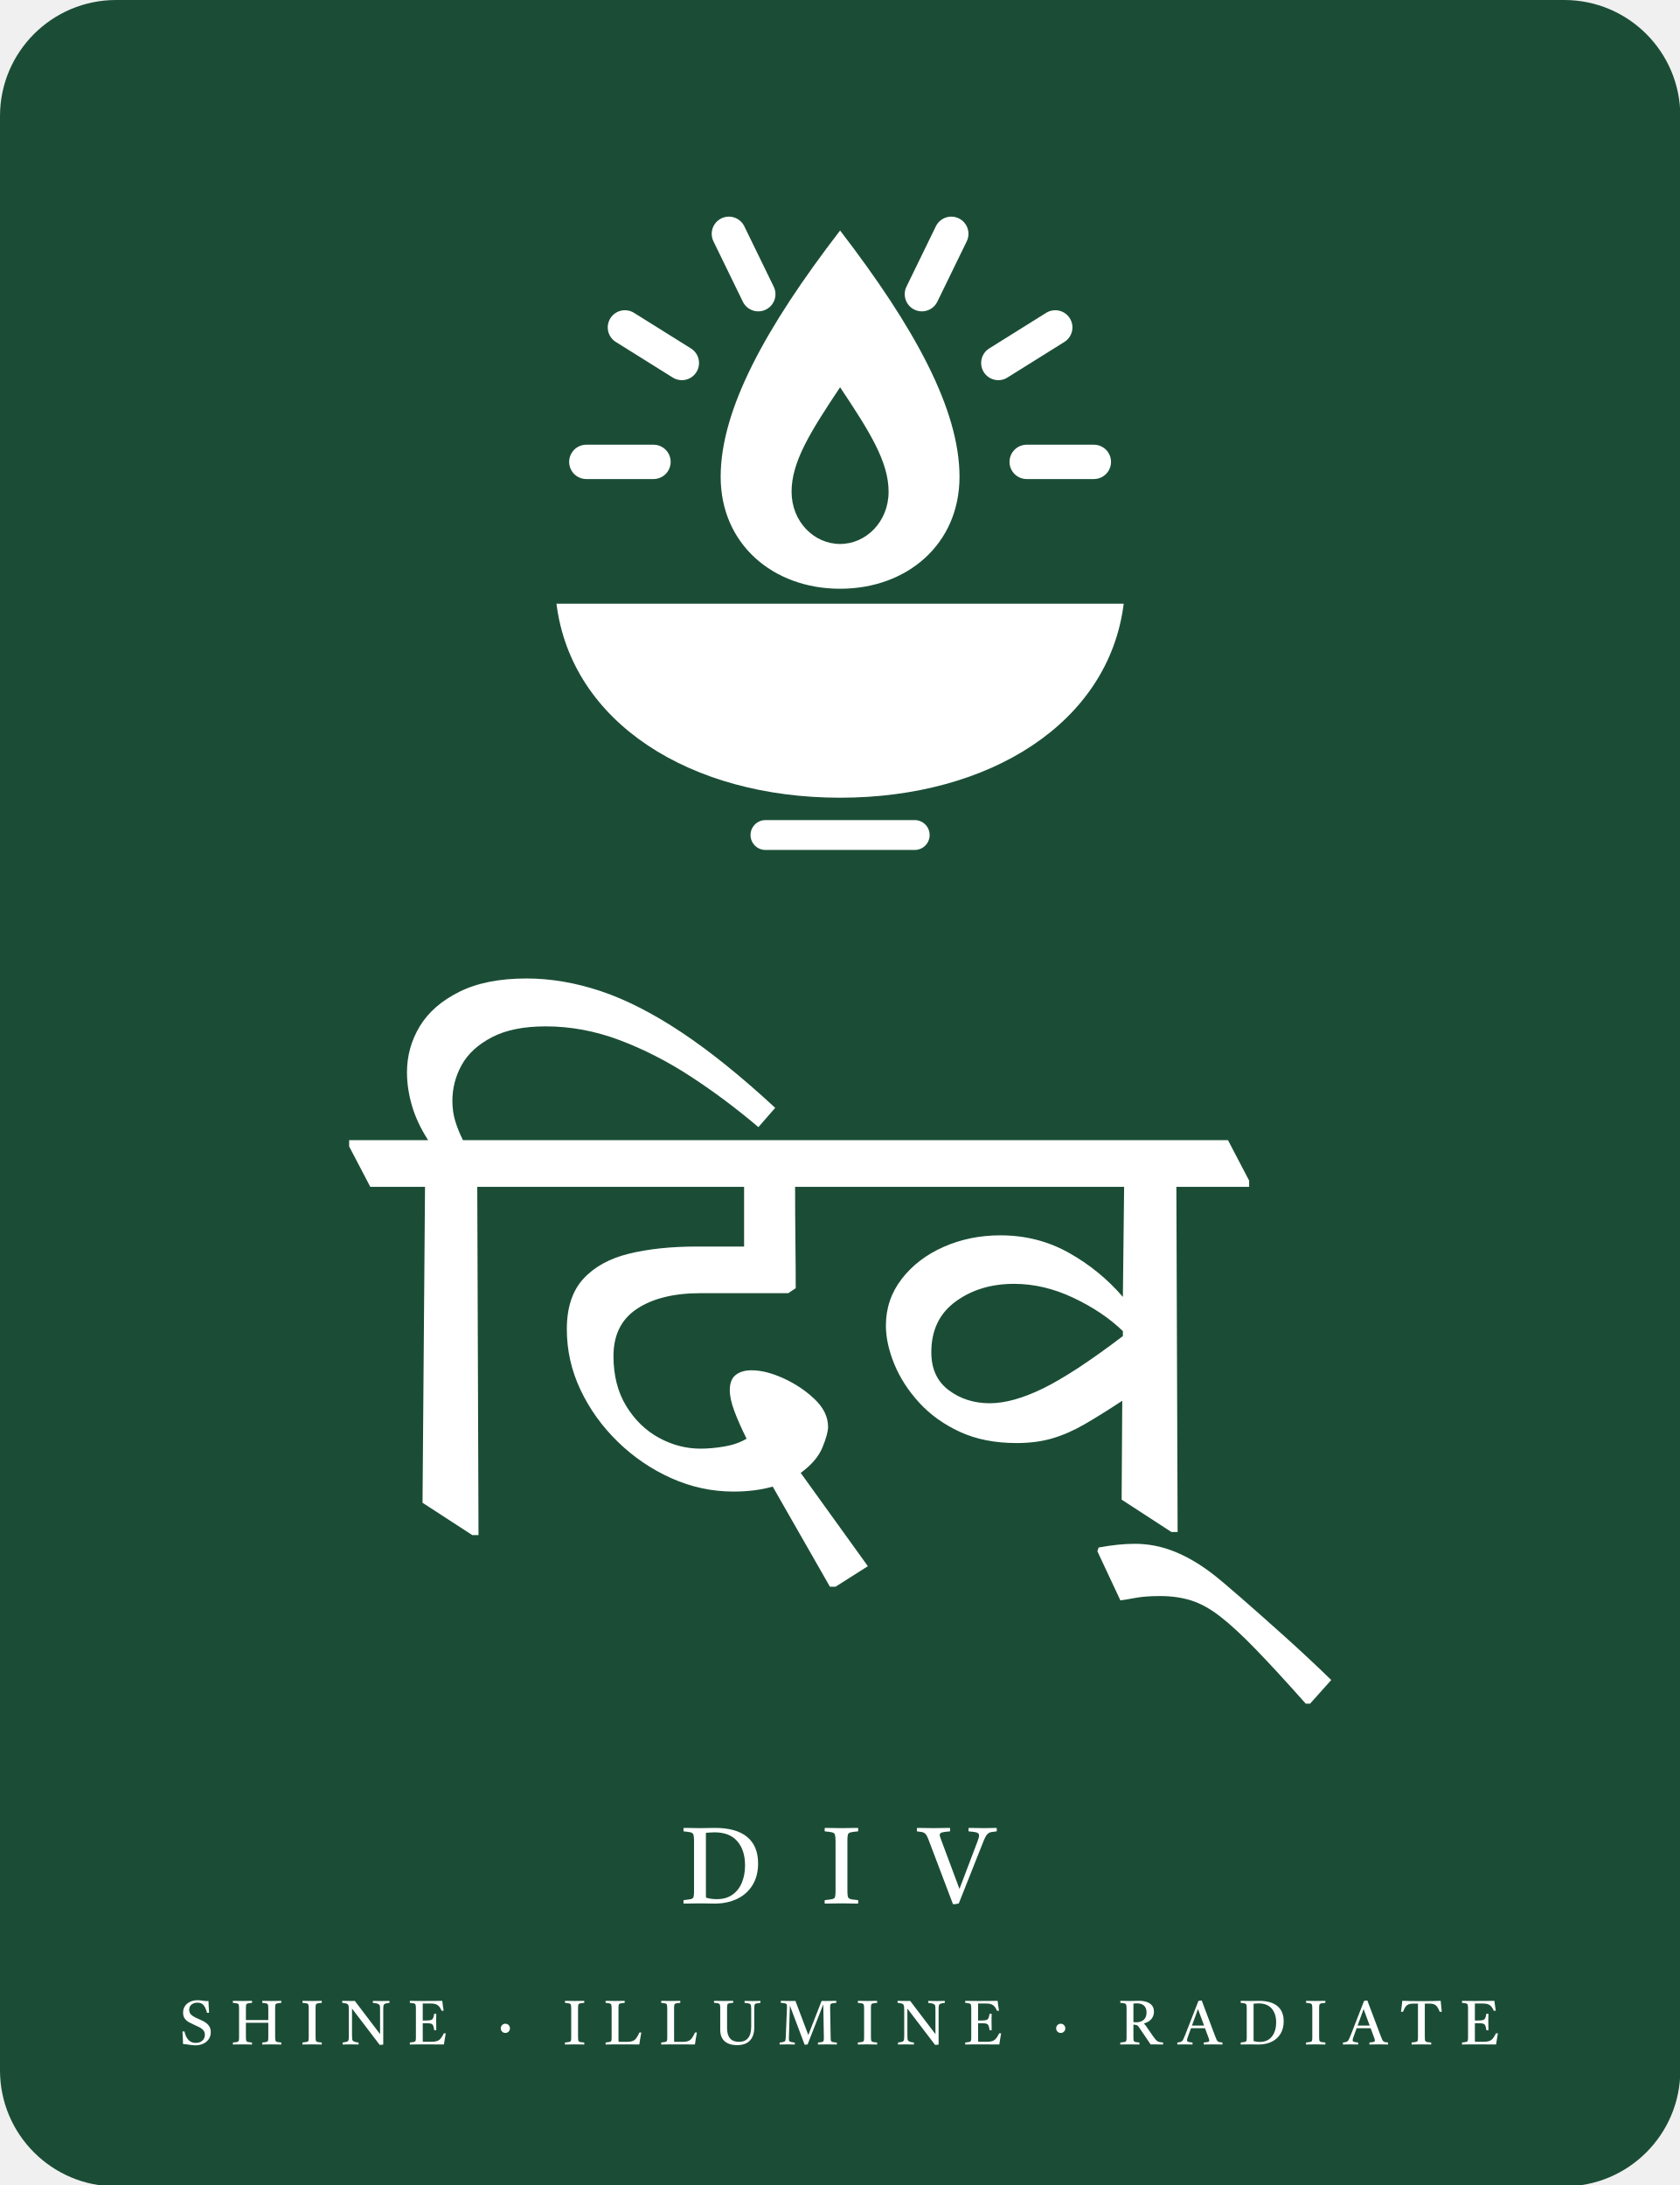
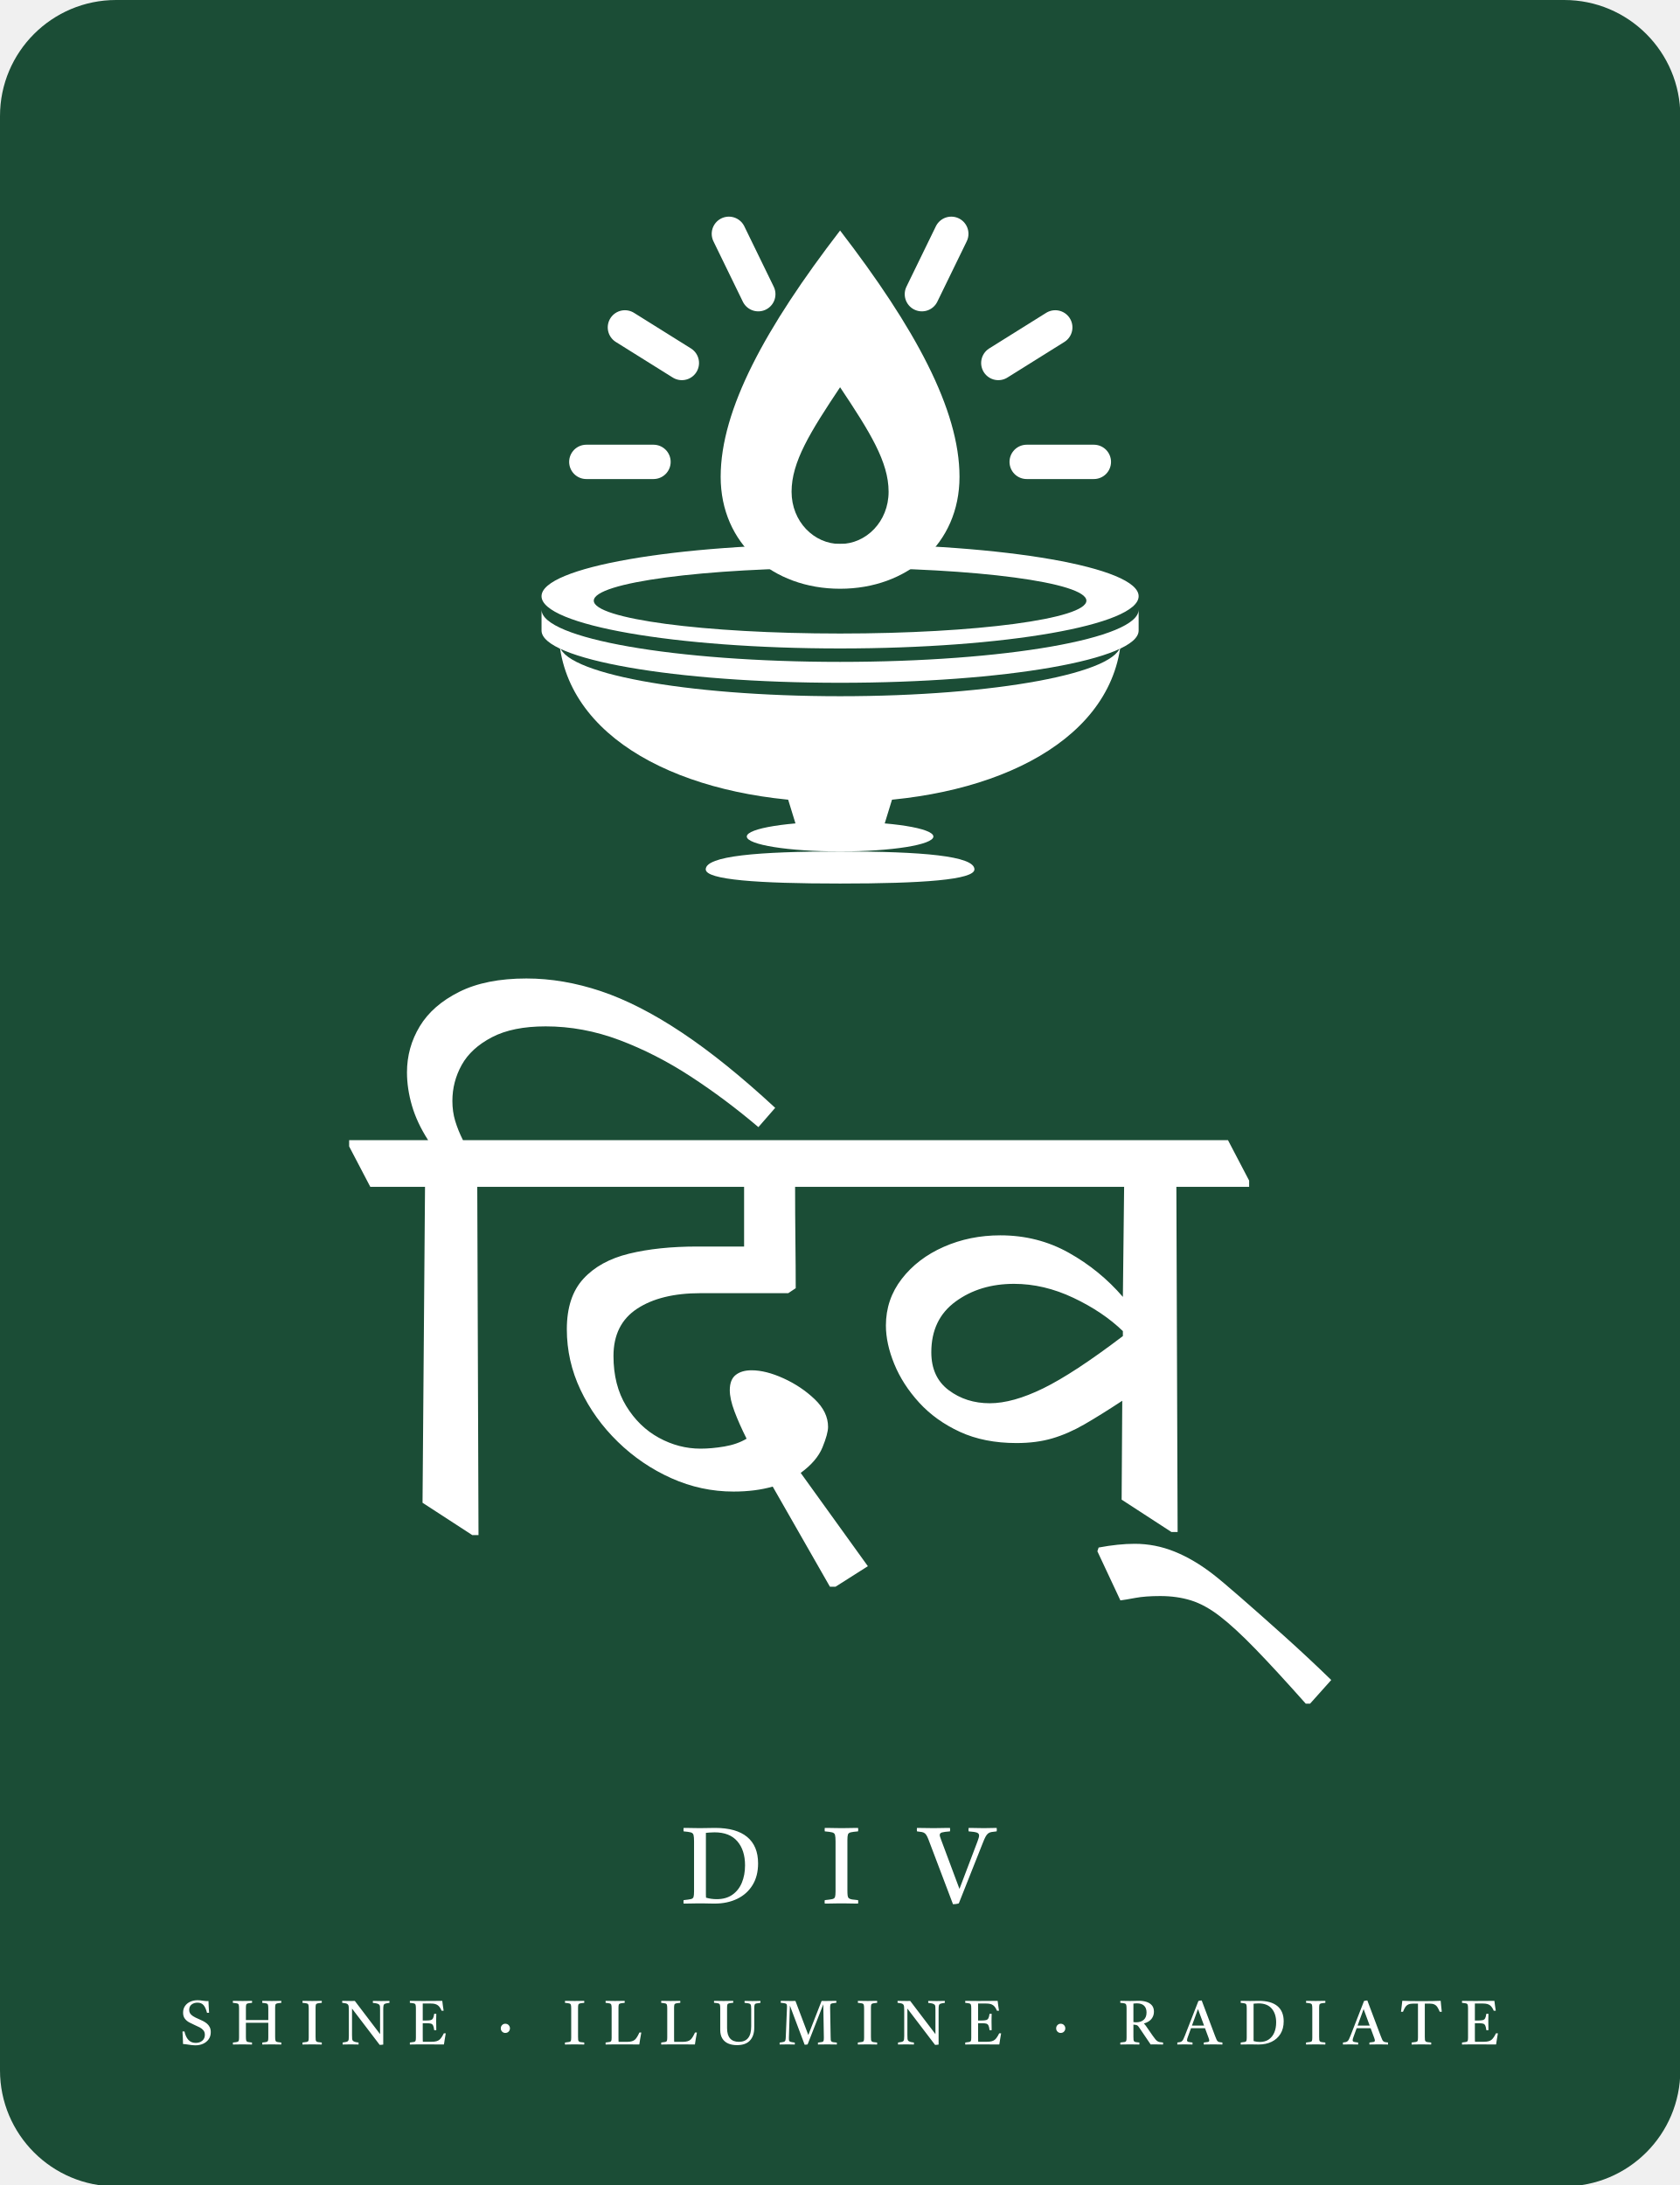
<svg xmlns="http://www.w3.org/2000/svg" viewBox="0 0 405 527" width="405" height="527">
  <rect width="405.235" height="527.336" rx="28" fill="#1b4d36" />
  <g transform="translate(112.6 34) scale(1.8)">
    <path d="M25.00 43.00 L16.00 43.00 M28.80 29.75 L21.17 24.98 M39.04 20.53 L35.10 12.44 M60.96 20.53 L64.90 12.44 M71.20 29.75 L78.83 24.98 M75.00 43.00 L84.00 43.00" fill="none" stroke="#ffffff" stroke-width="4.6" stroke-linecap="round" />
+     <path fill-rule="evenodd" fill="#ffffff" d="M10 61 A40 7 0 1 0 90 61 A40 7 0 1 0 10 61 Z M17 61.6 A33 4.4 0 1 0 83 61.6 A33 4.4 0 1 0 17 61.6 Z" />
    <path fill-rule="evenodd" fill="#ffffff" d="M50 12 C60 25 66 36 66 45 C66 54 59 60 50 60 C41 60 34 54 34 45 C34 36 40 25 50 12 Z M50 33 C54 39 56.5 43 56.5 47 C56.5 51 53.5 54 50 54 C46.5 54 43.5 51 43.5 47 C43.5 43 46 39 50 33 Z" />
-     <path fill="#ffffff" d="M12 62 H88 C86 78 70 88 50 88 C30 88 14 78 12 62 Z" />
-     <path d="M40 93 H60" stroke="#ffffff" stroke-width="4" stroke-linecap="round" />
+     <path fill="#ffffff" d="M10 62.8 A40 7 0 0 0 90 62.8 L90 65.6 A40 7 0 0 1 10 65.6 Z" />
+     <path fill="#ffffff" d="M42.5 86.5 H57.5 L55.5 93 H44.5 Z" />
+     <path fill="#ffffff" d="M12.4 67.4 C14 81 30.5 88.6 50 88.6 C69.5 88.6 86 81 87.6 67.4 A37.6 7 0 0 1 12.4 67.4 Z" />
+     <path fill="#ffffff" d="M37.5 93.2 A12.5 2 0 1 0 62.5 93.2 A12.5 2 0 1 0 37.5 93.2 Z" />
+     <path fill="#ffffff" d="M32 97.6 C32 95.8 39 95.2 50 95.2 C61 95.2 68 95.8 68 97.6 C68 99 61 99.5 50 99.5 C39 99.5 32 99 32 97.6 Z" />
  </g>
  <path transform="translate(88.4 368.0)" d="M27.0 2.25H25.5L13.5 -5.55L14.1 -81.75H0.9L-4.2 -91.5V-93.0H14.85Q12.15 -97.2 10.95 -101.325Q9.75 -105.45 9.75 -109.35Q9.75 -115.35 12.825 -120.45Q15.9 -125.55 22.35 -128.775Q28.8 -132.0 38.55 -132.0Q47.4 -132.0 56.55 -128.925Q65.7 -125.85 76.05 -118.95Q86.4 -112.05 98.55 -100.8L94.5 -96.15Q86.55 -102.9 78.15 -108.375Q69.75 -113.85 60.975 -117.15Q52.2 -120.45 43.2 -120.45Q35.25 -120.45 30.225 -117.825Q25.2 -115.2 22.95 -111.15Q20.7 -107.1 20.7 -102.45Q20.7 -99.9 21.375 -97.65Q22.05 -95.4 23.25 -93.0H39.15L44.25 -83.25V-81.75H26.7ZM113.1 14.7H111.75L97.95 -9.45Q93.75 -8.25 88.5 -8.25Q80.7 -8.25 73.5 -11.475Q66.3 -14.7 60.6 -20.25Q54.9 -25.8 51.6 -32.775Q48.3 -39.75 48.3 -47.4Q48.3 -55.2 52.275 -59.55Q56.25 -63.9 63.3 -65.625Q70.35 -67.35 79.8 -67.35H91.05V-81.75H40.95L35.85 -91.5V-93.0H118.2L123.3 -83.25V-81.75H103.35Q103.35 -75.45 103.425 -68.775Q103.5 -62.1 103.5 -57.3L101.7 -56.1H80.55Q70.95 -56.1 65.25 -52.35Q59.55 -48.6 59.55 -40.95Q59.55 -33.9 62.625 -28.875Q65.7 -23.85 70.5 -21.225Q75.3 -18.6 80.55 -18.6Q83.25 -18.6 86.325 -19.125Q89.4 -19.65 91.65 -21.0Q89.85 -24.6 88.725 -27.6Q87.6 -30.6 87.6 -32.7Q87.6 -35.25 89.025 -36.375Q90.45 -37.5 92.85 -37.5Q96.3 -37.5 100.575 -35.55Q104.85 -33.6 108.075 -30.525Q111.3 -27.45 111.3 -23.85Q111.3 -22.2 109.95 -18.9Q108.6 -15.6 104.7 -12.75L120.9 9.75ZM156.75 -19.95Q148.95 -19.95 143.1 -22.65Q137.25 -25.35 133.275 -29.7Q129.3 -34.05 127.275 -39.0Q125.25 -43.95 125.25 -48.3Q125.25 -54.6 129.075 -59.55Q132.9 -64.5 139.2 -67.275Q145.5 -70.05 152.85 -70.05Q161.85 -70.05 169.35 -65.85Q176.85 -61.65 182.4 -55.2L182.7 -81.75H120.0L114.9 -91.5V-93.0H207.75L212.85 -83.25V-81.75H195.3L195.6 1.5H194.1L182.1 -6.3L182.25 -30.15Q177.0 -26.7 173.1 -24.45Q169.2 -22.2 165.375 -21.075Q161.55 -19.95 156.75 -19.95ZM182.4 -46.95Q177.6 -51.6 170.475 -54.975Q163.35 -58.35 156.15 -58.35Q147.9 -58.35 142.05 -54.075Q136.2 -49.8 136.2 -41.85Q136.2 -35.85 140.4 -32.7Q144.6 -29.55 150.3 -29.55Q155.85 -29.55 163.2 -33.15Q170.55 -36.75 182.4 -45.75ZM176.25 6.15 176.55 5.25Q181.35 4.35 185.25 4.35Q190.2 4.35 194.85 6.225Q199.5 8.1 204.15 11.7Q206.1 13.2 210.75 17.25Q215.4 21.3 221.25 26.55Q227.1 31.8 232.65 37.2L227.55 42.9H226.5Q219.3 34.8 214.35 29.7Q209.4 24.6 205.8 21.825Q202.2 19.05 198.825 18.0Q195.45 16.95 191.4 16.95Q187.8 16.95 185.4 17.4Q183 17.85 181.8 18.0Z" fill="#ffffff" />
  <path transform="translate(164.0 459.1)" d="M4.888 -18.174Q5.694 -18.174 6.734 -18.2Q7.774 -18.226 8.45 -18.226Q13.572 -18.226 16.198 -16.042Q18.824 -13.858 18.824 -9.672Q18.824 -6.604 17.485 -4.433Q16.146 -2.262 13.78 -1.118Q11.414 0.026 8.346 0.026Q7.982 0.026 7.332 0.013Q6.682 0.0 6.006 -0.013Q5.33 -0.026 4.862 -0.026Q4.446 -0.026 3.692 -0.013Q2.938 0.0 2.158 0.013Q1.378 0.026 0.858 0.026Q0.806 -0.364 0.858 -0.806Q2.08 -0.936 2.6 -1.053Q3.12 -1.17 3.25 -1.56Q3.38 -1.95 3.38 -2.886V-14.976Q3.38 -16.068 3.25 -16.536Q3.12 -17.004 2.587 -17.147Q2.054 -17.29 0.858 -17.394Q0.806 -17.784 0.858 -18.226Q1.404 -18.226 2.158 -18.213Q2.912 -18.2 3.653 -18.187Q4.394 -18.174 4.888 -18.174ZM6.24 -17.03V-3.224Q6.24 -2.574 6.24 -2.132Q6.24 -1.69 6.266 -1.404Q7.514 -1.04 8.84 -1.04Q11.102 -1.04 12.623 -2.106Q14.144 -3.172 14.911 -5.018Q15.678 -6.864 15.678 -9.204Q15.678 -12.844 13.819 -15.002Q11.96 -17.16 8.32 -17.16Q7.67 -17.16 7.085 -17.108Q6.5 -17.056 6.24 -17.03ZM40.364 -15.314V-3.224Q40.364 -2.418 40.416 -1.95Q40.468 -1.482 40.702 -1.274Q40.936 -1.066 41.456 -0.975Q41.976 -0.884 42.938 -0.806Q43.016 -0.39 42.938 0.026Q42.418 0.026 41.664 0.013Q40.91 0.0 40.169 -0.013Q39.428 -0.026 38.934 -0.026Q38.44 -0.026 37.699 -0.013Q36.958 0.0 36.217 0.013Q35.476 0.026 34.904 0.026Q34.826 -0.364 34.904 -0.806Q36.152 -0.936 36.698 -1.053Q37.244 -1.17 37.374 -1.56Q37.504 -1.95 37.504 -2.886V-14.976Q37.504 -16.068 37.374 -16.536Q37.244 -17.004 36.698 -17.147Q36.152 -17.29 34.904 -17.394Q34.852 -17.784 34.904 -18.226Q35.45 -18.226 36.217 -18.213Q36.984 -18.2 37.738 -18.187Q38.492 -18.174 38.986 -18.174Q39.48 -18.174 40.208 -18.187Q40.936 -18.2 41.69 -18.213Q42.444 -18.226 42.938 -18.226Q43.016 -17.836 42.938 -17.394Q41.716 -17.29 41.17 -17.16Q40.624 -17.03 40.494 -16.64Q40.364 -16.25 40.364 -15.314ZM65.83 0.182 60.214 -14.638Q59.876 -15.574 59.629 -16.094Q59.382 -16.614 59.096 -16.874Q58.81 -17.134 58.355 -17.225Q57.9 -17.316 57.146 -17.394Q57.068 -17.81 57.146 -18.226Q58.056 -18.226 59.057 -18.2Q60.058 -18.174 60.994 -18.174Q61.566 -18.174 62.307 -18.187Q63.048 -18.2 63.789 -18.213Q64.53 -18.226 65.102 -18.226Q65.18 -17.836 65.102 -17.394Q63.724 -17.29 63.178 -17.134Q62.632 -16.978 62.632 -16.51Q62.632 -16.328 62.723 -16.055Q62.814 -15.782 62.944 -15.418L67.39 -3.51L71.732 -14.95Q71.914 -15.444 72.018 -15.795Q72.122 -16.146 72.122 -16.38Q72.122 -16.9 71.589 -17.095Q71.056 -17.29 69.6 -17.394Q69.522 -17.836 69.6 -18.226Q69.99 -18.226 70.744 -18.213Q71.498 -18.2 72.252 -18.187Q73.006 -18.174 73.396 -18.174Q74.228 -18.174 74.891 -18.2Q75.554 -18.226 76.36 -18.226Q76.438 -17.81 76.36 -17.394Q75.606 -17.316 75.125 -17.238Q74.644 -17.16 74.306 -16.9Q73.968 -16.64 73.669 -16.081Q73.37 -15.522 72.98 -14.508L67.234 -0.026Q66.922 0.078 66.519 0.13Q66.116 0.182 65.83 0.182Z" fill="#ffffff" />
  <path transform="translate(43.3 493.1)" d="M3.84 0.21Q3.825 0.21 3.353 0.188Q2.88 0.165 2.265 0.06Q1.755 -0.03 1.342 -0.068Q0.93 -0.105 0.84 -0.105Q0.825 -1.35 0.705 -3.12Q0.825 -3.135 0.953 -3.135Q1.08 -3.135 1.185 -3.135Q1.47 -1.815 2.137 -1.095Q2.805 -0.375 3.9 -0.375Q4.875 -0.375 5.49 -0.907Q6.105 -1.44 6.105 -2.31Q6.105 -2.97 5.768 -3.39Q5.43 -3.81 4.883 -4.103Q4.335 -4.395 3.72 -4.65Q3.0 -4.965 2.348 -5.317Q1.695 -5.67 1.275 -6.225Q0.855 -6.78 0.855 -7.665Q0.855 -8.61 1.327 -9.285Q1.8 -9.96 2.595 -10.312Q3.39 -10.665 4.35 -10.665Q4.65 -10.665 4.973 -10.635Q5.295 -10.605 5.64 -10.545Q6.075 -10.485 6.308 -10.47Q6.54 -10.455 6.615 -10.455Q6.66 -10.455 6.78 -10.462Q6.9 -10.47 6.975 -10.485Q7.005 -9.825 7.035 -9.12Q7.065 -8.415 7.125 -7.65Q6.825 -7.605 6.63 -7.62Q6.285 -8.925 5.775 -9.495Q5.265 -10.08 4.32 -10.08Q3.495 -10.08 2.91 -9.637Q2.325 -9.195 2.325 -8.325Q2.325 -7.86 2.542 -7.5Q2.76 -7.14 3.27 -6.81Q3.78 -6.48 4.68 -6.105Q5.175 -5.895 5.678 -5.64Q6.18 -5.385 6.6 -5.032Q7.02 -4.68 7.275 -4.178Q7.53 -3.675 7.53 -2.985Q7.53 -1.965 7.02 -1.252Q6.51 -0.54 5.678 -0.165Q4.845 0.21 3.84 0.21ZM12.885 0.015Q12.84 -0.21 12.885 -0.465Q13.575 -0.525 13.883 -0.6Q14.19 -0.675 14.273 -0.907Q14.355 -1.14 14.355 -1.665V-8.64Q14.355 -9.27 14.28 -9.54Q14.205 -9.81 13.89 -9.893Q13.575 -9.975 12.87 -10.035Q12.825 -10.26 12.87 -10.515Q13.17 -10.515 13.613 -10.508Q14.055 -10.5 14.49 -10.492Q14.925 -10.485 15.195 -10.485Q15.465 -10.485 15.893 -10.492Q16.32 -10.5 16.763 -10.508Q17.205 -10.515 17.475 -10.515Q17.52 -10.29 17.475 -10.035Q16.785 -9.975 16.47 -9.9Q16.155 -9.825 16.08 -9.592Q16.005 -9.36 16.005 -8.835V-5.88H21.405V-8.64Q21.405 -9.27 21.33 -9.54Q21.255 -9.81 20.955 -9.893Q20.655 -9.975 19.95 -10.035Q19.92 -10.26 19.95 -10.515Q20.235 -10.515 20.67 -10.508Q21.105 -10.5 21.54 -10.492Q21.975 -10.485 22.245 -10.485Q22.545 -10.485 22.965 -10.492Q23.385 -10.5 23.812 -10.508Q24.24 -10.515 24.54 -10.515Q24.57 -10.29 24.54 -10.035Q23.835 -9.975 23.52 -9.9Q23.205 -9.825 23.13 -9.592Q23.055 -9.36 23.055 -8.835V-1.86Q23.055 -1.245 23.13 -0.967Q23.205 -0.69 23.512 -0.607Q23.82 -0.525 24.54 -0.465Q24.57 -0.21 24.54 0.015Q24.225 0.015 23.79 0.007Q23.355 0.0 22.928 -0.007Q22.5 -0.015 22.215 -0.015Q21.945 -0.015 21.525 -0.007Q21.105 0.0 20.685 0.007Q20.265 0.015 19.965 0.015Q19.92 -0.21 19.965 -0.465Q20.655 -0.525 20.955 -0.6Q21.255 -0.675 21.33 -0.907Q21.405 -1.14 21.405 -1.665V-5.22H16.005V-1.86Q16.005 -1.23 16.08 -0.96Q16.155 -0.69 16.463 -0.607Q16.77 -0.525 17.475 -0.465Q17.505 -0.21 17.475 0.015Q17.175 0.015 16.74 0.007Q16.305 0.0 15.878 -0.007Q15.45 -0.015 15.165 -0.015Q14.895 -0.015 14.468 -0.007Q14.04 0.0 13.613 0.007Q13.185 0.015 12.885 0.015ZM32.805 -8.835V-1.86Q32.805 -1.395 32.835 -1.125Q32.865 -0.855 33.0 -0.735Q33.135 -0.615 33.435 -0.562Q33.735 -0.51 34.29 -0.465Q34.335 -0.225 34.29 0.015Q33.99 0.015 33.555 0.007Q33.12 0.0 32.693 -0.007Q32.265 -0.015 31.98 -0.015Q31.695 -0.015 31.268 -0.007Q30.84 0.0 30.413 0.007Q29.985 0.015 29.655 0.015Q29.61 -0.21 29.655 -0.465Q30.375 -0.54 30.69 -0.607Q31.005 -0.675 31.08 -0.9Q31.155 -1.125 31.155 -1.665V-8.64Q31.155 -9.27 31.08 -9.54Q31.005 -9.81 30.69 -9.893Q30.375 -9.975 29.655 -10.035Q29.625 -10.26 29.655 -10.515Q29.97 -10.515 30.413 -10.508Q30.855 -10.5 31.29 -10.492Q31.725 -10.485 32.01 -10.485Q32.295 -10.485 32.715 -10.492Q33.135 -10.5 33.57 -10.508Q34.005 -10.515 34.29 -10.515Q34.335 -10.29 34.29 -10.035Q33.585 -9.975 33.27 -9.9Q32.955 -9.825 32.88 -9.6Q32.805 -9.375 32.805 -8.835ZM48.27 0.105 41.595 -8.655V-2.235Q41.595 -1.665 41.625 -1.357Q41.655 -1.05 41.805 -0.885Q41.955 -0.735 42.27 -0.63Q42.585 -0.525 43.17 -0.465Q43.2 -0.225 43.17 0.015Q42.72 0.015 42.172 0.0Q41.625 -0.015 41.25 -0.015Q40.875 -0.015 40.328 0.0Q39.78 0.015 39.345 0.015Q39.3 -0.21 39.345 -0.465Q39.885 -0.54 40.185 -0.607Q40.485 -0.675 40.62 -0.817Q40.755 -0.96 40.792 -1.245Q40.83 -1.53 40.83 -2.04V-8.19Q40.83 -8.79 40.792 -9.135Q40.755 -9.48 40.597 -9.652Q40.44 -9.825 40.117 -9.907Q39.795 -9.99 39.225 -10.05Q39.21 -10.275 39.225 -10.515Q39.69 -10.515 40.215 -10.5Q40.74 -10.485 41.265 -10.485Q41.34 -10.485 41.677 -10.485Q42.015 -10.485 42.27 -10.5L48.36 -2.49V-8.25Q48.36 -8.82 48.337 -9.135Q48.315 -9.45 48.15 -9.6Q47.835 -9.93 46.635 -10.02Q46.59 -10.275 46.635 -10.5Q46.92 -10.5 47.317 -10.492Q47.715 -10.485 48.09 -10.477Q48.465 -10.47 48.705 -10.47Q49.08 -10.47 49.635 -10.485Q50.19 -10.5 50.625 -10.5Q50.655 -10.275 50.625 -10.035Q49.905 -9.945 49.59 -9.832Q49.275 -9.72 49.2 -9.42Q49.125 -9.12 49.125 -8.445V0.03Q48.975 0.06 48.72 0.082Q48.465 0.105 48.27 0.105ZM55.545 0.015Q55.515 -0.21 55.545 -0.465Q56.25 -0.54 56.55 -0.607Q56.85 -0.675 56.925 -0.907Q57.0 -1.14 57.0 -1.665V-8.64Q57.0 -9.27 56.925 -9.54Q56.85 -9.81 56.542 -9.893Q56.235 -9.975 55.545 -10.035Q55.515 -10.26 55.545 -10.515Q55.935 -10.515 56.227 -10.508Q56.52 -10.5 56.82 -10.5Q57.12 -10.5 57.54 -10.492Q57.96 -10.485 58.605 -10.485Q59.79 -10.485 60.825 -10.492Q61.86 -10.5 62.55 -10.508Q63.24 -10.515 63.36 -10.515Q63.42 -9.96 63.502 -9.375Q63.585 -8.79 63.69 -8.13Q63.435 -8.1 63.195 -8.13Q63.015 -8.58 62.775 -8.925Q62.535 -9.27 62.28 -9.45Q61.995 -9.66 61.597 -9.765Q61.2 -9.87 60.615 -9.87H58.65V-5.775H59.475Q60.195 -5.775 60.57 -5.872Q60.945 -5.97 61.125 -6.307Q61.305 -6.645 61.41 -7.38Q61.68 -7.425 61.92 -7.38Q61.905 -6.72 61.897 -6.367Q61.89 -6.015 61.89 -5.85Q61.89 -5.685 61.89 -5.58Q61.89 -5.49 61.89 -5.43L61.92 -3.45Q61.695 -3.405 61.41 -3.45Q61.32 -4.245 61.14 -4.59Q60.96 -4.935 60.607 -5.025Q60.255 -5.115 59.61 -5.115H58.65V-1.86Q58.65 -1.35 58.657 -1.042Q58.665 -0.735 58.68 -0.645H60.735Q61.485 -0.645 61.942 -0.772Q62.4 -0.9 62.7 -1.155Q62.91 -1.32 63.195 -1.732Q63.48 -2.145 63.735 -2.685Q63.975 -2.715 64.2 -2.685Q64.05 -1.845 63.945 -1.17Q63.84 -0.495 63.765 0.0Q63.09 0.0 62.295 0.0Q61.5 0.0 60.705 -0.007Q59.91 -0.015 59.257 -0.015Q58.605 -0.015 58.215 -0.015Q57.51 -0.015 57.067 -0.007Q56.625 0.0 56.287 0.007Q55.95 0.015 55.545 0.015ZM77.475 -3.885Q77.475 -4.35 77.79 -4.672Q78.105 -4.995 78.555 -4.995Q79.065 -4.995 79.373 -4.658Q79.68 -4.32 79.68 -3.885Q79.68 -3.435 79.373 -3.105Q79.065 -2.775 78.555 -2.775Q78.105 -2.775 77.79 -3.098Q77.475 -3.42 77.475 -3.885ZM96.105 -8.835V-1.86Q96.105 -1.395 96.135 -1.125Q96.165 -0.855 96.3 -0.735Q96.435 -0.615 96.735 -0.562Q97.035 -0.51 97.59 -0.465Q97.635 -0.225 97.59 0.015Q97.29 0.015 96.855 0.007Q96.42 0.0 95.993 -0.007Q95.565 -0.015 95.28 -0.015Q94.995 -0.015 94.567 -0.007Q94.14 0.0 93.713 0.007Q93.285 0.015 92.955 0.015Q92.91 -0.21 92.955 -0.465Q93.675 -0.54 93.99 -0.607Q94.305 -0.675 94.38 -0.9Q94.455 -1.125 94.455 -1.665V-8.64Q94.455 -9.27 94.38 -9.54Q94.305 -9.81 93.99 -9.893Q93.675 -9.975 92.955 -10.035Q92.925 -10.26 92.955 -10.515Q93.27 -10.515 93.713 -10.508Q94.155 -10.5 94.59 -10.492Q95.025 -10.485 95.31 -10.485Q95.595 -10.485 96.015 -10.492Q96.435 -10.5 96.87 -10.508Q97.305 -10.515 97.59 -10.515Q97.635 -10.29 97.59 -10.035Q96.885 -9.975 96.57 -9.9Q96.255 -9.825 96.18 -9.6Q96.105 -9.375 96.105 -8.835ZM102.75 0.015Q102.72 -0.21 102.75 -0.465Q103.455 -0.54 103.755 -0.607Q104.055 -0.675 104.13 -0.907Q104.205 -1.14 104.205 -1.665V-8.64Q104.205 -9.27 104.13 -9.54Q104.055 -9.81 103.748 -9.893Q103.44 -9.975 102.75 -10.035Q102.72 -10.26 102.75 -10.515Q103.065 -10.515 103.493 -10.508Q103.92 -10.5 104.34 -10.492Q104.76 -10.485 105.03 -10.485Q105.315 -10.485 105.743 -10.492Q106.17 -10.5 106.612 -10.508Q107.055 -10.515 107.34 -10.515Q107.385 -10.29 107.34 -10.035Q106.635 -9.975 106.32 -9.9Q106.005 -9.825 105.93 -9.6Q105.855 -9.375 105.855 -8.835V-1.86Q105.855 -1.35 105.862 -1.042Q105.87 -0.735 105.885 -0.63H108.015Q109.26 -0.63 109.86 -1.185Q110.355 -1.665 110.895 -2.865Q111.135 -2.91 111.36 -2.865Q111.18 -1.95 111.067 -1.222Q110.955 -0.495 110.88 0.0Q109.425 0.0 107.977 -0.007Q106.53 -0.015 105.075 -0.015Q104.79 -0.015 104.355 -0.007Q103.92 0.0 103.485 0.007Q103.05 0.015 102.75 0.015ZM116.16 0.015Q116.13 -0.21 116.16 -0.465Q116.865 -0.54 117.165 -0.607Q117.465 -0.675 117.54 -0.907Q117.615 -1.14 117.615 -1.665V-8.64Q117.615 -9.27 117.54 -9.54Q117.465 -9.81 117.157 -9.893Q116.85 -9.975 116.16 -10.035Q116.13 -10.26 116.16 -10.515Q116.475 -10.515 116.903 -10.508Q117.33 -10.5 117.75 -10.492Q118.17 -10.485 118.44 -10.485Q118.725 -10.485 119.153 -10.492Q119.58 -10.5 120.022 -10.508Q120.465 -10.515 120.75 -10.515Q120.795 -10.29 120.75 -10.035Q120.045 -9.975 119.73 -9.9Q119.415 -9.825 119.34 -9.6Q119.265 -9.375 119.265 -8.835V-1.86Q119.265 -1.35 119.272 -1.042Q119.28 -0.735 119.295 -0.63H121.425Q122.67 -0.63 123.27 -1.185Q123.765 -1.665 124.305 -2.865Q124.545 -2.91 124.77 -2.865Q124.59 -1.95 124.477 -1.222Q124.365 -0.495 124.29 0.0Q122.835 0.0 121.387 -0.007Q119.94 -0.015 118.485 -0.015Q118.2 -0.015 117.765 -0.007Q117.33 0.0 116.895 0.007Q116.46 0.015 116.16 0.015ZM128.91 -10.515Q129.21 -10.515 129.637 -10.508Q130.065 -10.5 130.493 -10.492Q130.92 -10.485 131.205 -10.485Q131.49 -10.485 131.917 -10.492Q132.345 -10.5 132.78 -10.508Q133.215 -10.515 133.515 -10.515Q133.56 -10.29 133.515 -10.05Q132.825 -9.99 132.51 -9.915Q132.195 -9.84 132.12 -9.615Q132.045 -9.39 132.045 -8.85V-3.945Q132.045 -2.265 132.772 -1.448Q133.5 -0.63 134.895 -0.63Q136.365 -0.63 137.115 -1.545Q137.865 -2.46 137.865 -4.38V-8.49Q137.865 -9.015 137.827 -9.307Q137.79 -9.6 137.632 -9.735Q137.475 -9.87 137.16 -9.922Q136.845 -9.975 136.275 -10.035Q136.23 -10.26 136.275 -10.5Q136.68 -10.5 137.25 -10.485Q137.82 -10.47 138.165 -10.47Q138.54 -10.47 139.102 -10.485Q139.665 -10.5 140.085 -10.5Q140.13 -10.275 140.085 -10.035Q139.395 -9.96 139.08 -9.885Q138.765 -9.81 138.683 -9.555Q138.6 -9.3 138.6 -8.685V-4.065Q138.6 -2.07 137.565 -0.952Q136.53 0.165 134.43 0.165Q133.23 0.165 132.322 -0.225Q131.415 -0.615 130.905 -1.433Q130.395 -2.25 130.395 -3.495V-8.655Q130.395 -9.285 130.32 -9.555Q130.245 -9.825 129.93 -9.907Q129.615 -9.99 128.91 -10.05Q128.865 -10.275 128.91 -10.515ZM151.635 -2.28 154.845 -10.5Q155.16 -10.485 155.505 -10.485Q155.85 -10.485 156.09 -10.485Q156.21 -10.485 156.532 -10.492Q156.855 -10.5 157.237 -10.5Q157.62 -10.5 157.942 -10.508Q158.265 -10.515 158.385 -10.515Q158.43 -10.29 158.385 -10.05H158.355Q157.665 -9.975 157.35 -9.907Q157.035 -9.84 156.967 -9.607Q156.9 -9.375 156.9 -8.85L157.02 -1.845Q157.02 -1.38 157.05 -1.11Q157.08 -0.84 157.215 -0.72Q157.35 -0.6 157.65 -0.547Q157.95 -0.495 158.505 -0.45Q158.55 -0.225 158.505 0.015Q158.385 0.015 158.062 0.007Q157.74 0.0 157.357 0.0Q156.975 0.0 156.652 -0.007Q156.33 -0.015 156.21 -0.015Q156.09 -0.015 155.775 -0.007Q155.46 0.0 155.085 0.0Q154.71 0.0 154.395 0.007Q154.08 0.015 153.96 0.015Q153.945 -0.21 153.96 -0.45H153.99Q154.65 -0.525 154.95 -0.593Q155.25 -0.66 155.317 -0.892Q155.385 -1.125 155.385 -1.65L155.25 -9.69L151.47 -0.015Q151.365 0.03 151.14 0.045Q150.915 0.06 150.75 0.06L147.195 -9.375L146.955 -1.65Q146.94 -1.155 147 -0.938Q147.06 -0.72 147.36 -0.63Q147.66 -0.54 148.365 -0.45Q148.425 -0.21 148.365 0.015Q148.215 0.015 147.847 0.007Q147.48 0.0 147.112 -0.007Q146.745 -0.015 146.58 -0.015Q146.49 -0.015 146.227 -0.007Q145.965 0.0 145.65 0.0Q145.335 0.0 145.072 0.007Q144.81 0.015 144.72 0.015Q144.69 -0.225 144.72 -0.45Q145.425 -0.54 145.725 -0.63Q146.025 -0.72 146.107 -0.99Q146.19 -1.26 146.205 -1.845L146.49 -8.85Q146.52 -9.375 146.445 -9.6Q146.37 -9.825 146.047 -9.907Q145.725 -9.99 144.99 -10.05Q144.975 -10.29 144.99 -10.515Q145.5 -10.515 146.04 -10.5Q146.58 -10.485 147.24 -10.485Q147.465 -10.485 147.84 -10.485Q148.215 -10.485 148.53 -10.5ZM166.74 -8.835V-1.86Q166.74 -1.395 166.77 -1.125Q166.8 -0.855 166.935 -0.735Q167.07 -0.615 167.37 -0.562Q167.67 -0.51 168.225 -0.465Q168.27 -0.225 168.225 0.015Q167.925 0.015 167.49 0.007Q167.055 0.0 166.627 -0.007Q166.2 -0.015 165.915 -0.015Q165.63 -0.015 165.202 -0.007Q164.775 0.0 164.347 0.007Q163.92 0.015 163.59 0.015Q163.545 -0.21 163.59 -0.465Q164.31 -0.54 164.625 -0.607Q164.94 -0.675 165.015 -0.9Q165.09 -1.125 165.09 -1.665V-8.64Q165.09 -9.27 165.015 -9.54Q164.94 -9.81 164.625 -9.893Q164.31 -9.975 163.59 -10.035Q163.56 -10.26 163.59 -10.515Q163.905 -10.515 164.347 -10.508Q164.79 -10.5 165.225 -10.492Q165.66 -10.485 165.945 -10.485Q166.23 -10.485 166.65 -10.492Q167.07 -10.5 167.505 -10.508Q167.94 -10.515 168.225 -10.515Q168.27 -10.29 168.225 -10.035Q167.52 -9.975 167.205 -9.9Q166.89 -9.825 166.815 -9.6Q166.74 -9.375 166.74 -8.835ZM182.205 0.105 175.53 -8.655V-2.235Q175.53 -1.665 175.56 -1.357Q175.59 -1.05 175.74 -0.885Q175.89 -0.735 176.205 -0.63Q176.52 -0.525 177.105 -0.465Q177.135 -0.225 177.105 0.015Q176.655 0.015 176.107 0.0Q175.56 -0.015 175.185 -0.015Q174.81 -0.015 174.262 0.0Q173.715 0.015 173.28 0.015Q173.235 -0.21 173.28 -0.465Q173.82 -0.54 174.12 -0.607Q174.42 -0.675 174.555 -0.817Q174.69 -0.96 174.727 -1.245Q174.765 -1.53 174.765 -2.04V-8.19Q174.765 -8.79 174.727 -9.135Q174.69 -9.48 174.532 -9.652Q174.375 -9.825 174.053 -9.907Q173.73 -9.99 173.16 -10.05Q173.145 -10.275 173.16 -10.515Q173.625 -10.515 174.15 -10.5Q174.675 -10.485 175.2 -10.485Q175.275 -10.485 175.612 -10.485Q175.95 -10.485 176.205 -10.5L182.295 -2.49V-8.25Q182.295 -8.82 182.272 -9.135Q182.25 -9.45 182.085 -9.6Q181.77 -9.93 180.57 -10.02Q180.525 -10.275 180.57 -10.5Q180.855 -10.5 181.252 -10.492Q181.65 -10.485 182.025 -10.477Q182.4 -10.47 182.64 -10.47Q183.015 -10.47 183.57 -10.485Q184.125 -10.5 184.56 -10.5Q184.59 -10.275 184.56 -10.035Q183.84 -9.945 183.525 -9.832Q183.21 -9.72 183.135 -9.42Q183.06 -9.12 183.06 -8.445V0.03Q182.91 0.06 182.655 0.082Q182.4 0.105 182.205 0.105ZM189.48 0.015Q189.45 -0.21 189.48 -0.465Q190.185 -0.54 190.485 -0.607Q190.785 -0.675 190.86 -0.907Q190.935 -1.14 190.935 -1.665V-8.64Q190.935 -9.27 190.86 -9.54Q190.785 -9.81 190.477 -9.893Q190.17 -9.975 189.48 -10.035Q189.45 -10.26 189.48 -10.515Q189.87 -10.515 190.162 -10.508Q190.455 -10.5 190.755 -10.5Q191.055 -10.5 191.475 -10.492Q191.895 -10.485 192.54 -10.485Q193.725 -10.485 194.76 -10.492Q195.795 -10.5 196.485 -10.508Q197.175 -10.515 197.295 -10.515Q197.355 -9.96 197.438 -9.375Q197.52 -8.79 197.625 -8.13Q197.37 -8.1 197.13 -8.13Q196.95 -8.58 196.71 -8.925Q196.47 -9.27 196.215 -9.45Q195.93 -9.66 195.532 -9.765Q195.135 -9.87 194.55 -9.87H192.585V-5.775H193.41Q194.13 -5.775 194.505 -5.872Q194.88 -5.97 195.06 -6.307Q195.24 -6.645 195.345 -7.38Q195.615 -7.425 195.855 -7.38Q195.84 -6.72 195.832 -6.367Q195.825 -6.015 195.825 -5.85Q195.825 -5.685 195.825 -5.58Q195.825 -5.49 195.825 -5.43L195.855 -3.45Q195.63 -3.405 195.345 -3.45Q195.255 -4.245 195.075 -4.59Q194.895 -4.935 194.542 -5.025Q194.19 -5.115 193.545 -5.115H192.585V-1.86Q192.585 -1.35 192.592 -1.042Q192.6 -0.735 192.615 -0.645H194.67Q195.42 -0.645 195.877 -0.772Q196.335 -0.9 196.635 -1.155Q196.845 -1.32 197.13 -1.732Q197.415 -2.145 197.67 -2.685Q197.91 -2.715 198.135 -2.685Q197.985 -1.845 197.88 -1.17Q197.775 -0.495 197.7 0.0Q197.025 0.0 196.23 0.0Q195.435 0.0 194.64 -0.007Q193.845 -0.015 193.192 -0.015Q192.54 -0.015 192.15 -0.015Q191.445 -0.015 191.002 -0.007Q190.56 0.0 190.222 0.007Q189.885 0.015 189.48 0.015ZM211.41 -3.885Q211.41 -4.35 211.725 -4.672Q212.04 -4.995 212.49 -4.995Q213.0 -4.995 213.308 -4.658Q213.615 -4.32 213.615 -3.885Q213.615 -3.435 213.308 -3.105Q213.0 -2.775 212.49 -2.775Q212.04 -2.775 211.725 -3.098Q211.41 -3.42 211.41 -3.885ZM230.43 -4.74 230.04 -4.785V-1.86Q230.04 -1.395 230.07 -1.125Q230.1 -0.855 230.227 -0.735Q230.355 -0.615 230.647 -0.562Q230.94 -0.51 231.465 -0.465Q231.51 -0.225 231.465 0.015Q231.165 0.015 230.745 0.007Q230.325 0.0 229.905 -0.007Q229.485 -0.015 229.2 -0.015Q228.93 -0.015 228.495 -0.007Q228.06 0.0 227.625 0.007Q227.19 0.015 226.89 0.015Q226.845 -0.21 226.89 -0.465Q227.61 -0.525 227.925 -0.593Q228.24 -0.66 228.315 -0.892Q228.39 -1.125 228.39 -1.665V-8.655Q228.39 -9.27 228.308 -9.54Q228.225 -9.81 227.91 -9.9Q227.595 -9.99 226.89 -10.035Q226.845 -10.26 226.89 -10.515Q227.175 -10.515 227.632 -10.508Q228.09 -10.5 228.532 -10.492Q228.975 -10.485 229.185 -10.485Q229.455 -10.485 229.882 -10.492Q230.31 -10.5 230.738 -10.515Q231.165 -10.53 231.405 -10.53Q232.35 -10.53 233.167 -10.275Q233.985 -10.02 234.488 -9.442Q234.99 -8.865 234.99 -7.89Q234.99 -6.93 234.413 -6.18Q233.835 -5.43 232.59 -5.055V-5.01Q232.815 -4.83 233.1 -4.41L234.675 -2.13Q235.065 -1.575 235.327 -1.26Q235.59 -0.945 235.83 -0.787Q236.07 -0.63 236.385 -0.57Q236.7 -0.51 237.18 -0.465Q237.225 -0.225 237.18 0.015Q236.895 0.015 236.475 0.007Q236.055 0.0 235.665 -0.007Q235.275 -0.015 235.035 -0.015Q234.795 -0.015 234.615 -0.007Q234.435 0.0 234.195 0.0L231.42 -4.095Q231.165 -4.485 230.97 -4.598Q230.775 -4.71 230.43 -4.74ZM230.04 -5.4Q230.235 -5.37 230.385 -5.355Q230.535 -5.34 230.67 -5.34Q231.84 -5.34 232.522 -5.94Q233.205 -6.54 233.205 -7.71Q233.205 -8.775 232.613 -9.345Q232.02 -9.915 230.865 -9.915Q230.715 -9.915 230.498 -9.9Q230.28 -9.885 230.04 -9.855ZM240.63 0.015Q240.6 -0.225 240.63 -0.465Q241.05 -0.51 241.305 -0.57Q241.56 -0.63 241.74 -0.787Q241.92 -0.945 242.085 -1.267Q242.25 -1.59 242.475 -2.175L245.715 -10.485Q245.88 -10.545 246.113 -10.575Q246.345 -10.605 246.51 -10.605L249.735 -2.04Q249.945 -1.5 250.08 -1.192Q250.215 -0.885 250.38 -0.75Q250.545 -0.615 250.8 -0.562Q251.055 -0.51 251.505 -0.465Q251.535 -0.225 251.505 0.015Q250.98 0.015 250.425 0.0Q249.87 -0.015 249.315 -0.015Q248.745 -0.015 248.168 0.0Q247.59 0.015 247.02 0.015Q246.975 -0.21 247.02 -0.465Q247.755 -0.54 248.04 -0.607Q248.325 -0.675 248.325 -0.96Q248.325 -1.08 248.28 -1.23Q248.235 -1.38 248.16 -1.605L247.305 -3.915H243.93L243.18 -1.845Q243.075 -1.56 243.022 -1.373Q242.97 -1.185 242.97 -1.035Q242.97 -0.705 243.278 -0.623Q243.585 -0.54 244.29 -0.465Q244.32 -0.21 244.29 0.015Q243.78 0.015 243.285 0.0Q242.79 -0.015 242.28 -0.015Q241.86 -0.015 241.47 0.0Q241.08 0.015 240.63 0.015ZM244.155 -4.545H247.08L245.61 -8.535ZM258.24 -10.485Q258.705 -10.485 259.305 -10.5Q259.905 -10.515 260.295 -10.515Q263.25 -10.515 264.765 -9.255Q266.28 -7.995 266.28 -5.58Q266.28 -3.81 265.507 -2.558Q264.735 -1.305 263.37 -0.645Q262.005 0.015 260.235 0.015Q260.025 0.015 259.65 0.007Q259.275 0.0 258.885 -0.007Q258.495 -0.015 258.225 -0.015Q257.985 -0.015 257.55 -0.007Q257.115 0.0 256.665 0.007Q256.215 0.015 255.915 0.015Q255.885 -0.21 255.915 -0.465Q256.62 -0.54 256.92 -0.607Q257.22 -0.675 257.295 -0.9Q257.37 -1.125 257.37 -1.665V-8.64Q257.37 -9.27 257.295 -9.54Q257.22 -9.81 256.912 -9.893Q256.605 -9.975 255.915 -10.035Q255.885 -10.26 255.915 -10.515Q256.23 -10.515 256.665 -10.508Q257.1 -10.5 257.527 -10.492Q257.955 -10.485 258.24 -10.485ZM259.02 -9.825V-1.86Q259.02 -1.485 259.02 -1.23Q259.02 -0.975 259.035 -0.81Q259.755 -0.6 260.52 -0.6Q261.825 -0.6 262.702 -1.215Q263.58 -1.83 264.022 -2.895Q264.465 -3.96 264.465 -5.31Q264.465 -7.41 263.392 -8.655Q262.32 -9.9 260.22 -9.9Q259.845 -9.9 259.507 -9.87Q259.17 -9.84 259.02 -9.825ZM274.83 -8.835V-1.86Q274.83 -1.395 274.86 -1.125Q274.89 -0.855 275.025 -0.735Q275.16 -0.615 275.46 -0.562Q275.76 -0.51 276.315 -0.465Q276.36 -0.225 276.315 0.015Q276.015 0.015 275.58 0.007Q275.145 0.0 274.717 -0.007Q274.29 -0.015 274.005 -0.015Q273.72 -0.015 273.292 -0.007Q272.865 0.0 272.437 0.007Q272.01 0.015 271.68 0.015Q271.635 -0.21 271.68 -0.465Q272.4 -0.54 272.715 -0.607Q273.03 -0.675 273.105 -0.9Q273.18 -1.125 273.18 -1.665V-8.64Q273.18 -9.27 273.105 -9.54Q273.03 -9.81 272.715 -9.893Q272.4 -9.975 271.68 -10.035Q271.65 -10.26 271.68 -10.515Q271.995 -10.515 272.437 -10.508Q272.88 -10.5 273.315 -10.492Q273.75 -10.485 274.035 -10.485Q274.32 -10.485 274.74 -10.492Q275.16 -10.5 275.595 -10.508Q276.03 -10.515 276.315 -10.515Q276.36 -10.29 276.315 -10.035Q275.61 -9.975 275.295 -9.9Q274.98 -9.825 274.905 -9.6Q274.83 -9.375 274.83 -8.835ZM280.575 0.015Q280.545 -0.225 280.575 -0.465Q280.995 -0.51 281.25 -0.57Q281.505 -0.63 281.685 -0.787Q281.865 -0.945 282.03 -1.267Q282.195 -1.59 282.42 -2.175L285.66 -10.485Q285.825 -10.545 286.058 -10.575Q286.29 -10.605 286.455 -10.605L289.68 -2.04Q289.89 -1.5 290.025 -1.192Q290.16 -0.885 290.325 -0.75Q290.49 -0.615 290.745 -0.562Q291 -0.51 291.45 -0.465Q291.48 -0.225 291.45 0.015Q290.925 0.015 290.37 0.0Q289.815 -0.015 289.26 -0.015Q288.69 -0.015 288.112 0.0Q287.535 0.015 286.965 0.015Q286.92 -0.21 286.965 -0.465Q287.7 -0.54 287.985 -0.607Q288.27 -0.675 288.27 -0.96Q288.27 -1.08 288.225 -1.23Q288.18 -1.38 288.105 -1.605L287.25 -3.915H283.875L283.125 -1.845Q283.02 -1.56 282.967 -1.373Q282.915 -1.185 282.915 -1.035Q282.915 -0.705 283.222 -0.623Q283.53 -0.54 284.235 -0.465Q284.265 -0.21 284.235 0.015Q283.725 0.015 283.23 0.0Q282.735 -0.015 282.225 -0.015Q281.805 -0.015 281.415 0.0Q281.025 0.015 280.575 0.015ZM284.1 -4.545H287.025L285.555 -8.535ZM297.135 0.015Q297.105 -0.21 297.135 -0.465Q297.885 -0.54 298.2 -0.607Q298.515 -0.675 298.59 -0.9Q298.665 -1.125 298.665 -1.665V-9.855H297.585Q296.79 -9.855 296.332 -9.637Q295.875 -9.42 295.597 -8.985Q295.32 -8.55 295.05 -7.875Q294.81 -7.845 294.57 -7.875Q294.66 -8.595 294.742 -9.255Q294.825 -9.915 294.885 -10.53Q295.86 -10.47 297.045 -10.462Q298.23 -10.455 299.505 -10.455Q300.795 -10.455 301.987 -10.462Q303.18 -10.47 304.14 -10.53Q304.2 -9.93 304.26 -9.262Q304.32 -8.595 304.41 -7.875Q304.155 -7.845 303.915 -7.875Q303.63 -8.565 303.345 -9.0Q303.06 -9.435 302.618 -9.645Q302.175 -9.855 301.38 -9.855H300.315V-1.86Q300.315 -1.395 300.345 -1.125Q300.375 -0.855 300.517 -0.735Q300.66 -0.615 300.975 -0.562Q301.29 -0.51 301.845 -0.465Q301.89 -0.225 301.845 0.015Q301.53 0.015 301.087 0.007Q300.645 0.0 300.21 -0.007Q299.775 -0.015 299.475 -0.015Q299.19 -0.015 298.762 -0.007Q298.335 0.0 297.892 0.007Q297.45 0.015 297.135 0.015ZM309.285 0.015Q309.255 -0.21 309.285 -0.465Q309.99 -0.54 310.29 -0.607Q310.59 -0.675 310.665 -0.907Q310.74 -1.14 310.74 -1.665V-8.64Q310.74 -9.27 310.665 -9.54Q310.59 -9.81 310.282 -9.893Q309.975 -9.975 309.285 -10.035Q309.255 -10.26 309.285 -10.515Q309.675 -10.515 309.967 -10.508Q310.26 -10.5 310.56 -10.5Q310.86 -10.5 311.28 -10.492Q311.7 -10.485 312.345 -10.485Q313.53 -10.485 314.565 -10.492Q315.6 -10.5 316.29 -10.508Q316.98 -10.515 317.1 -10.515Q317.16 -9.96 317.242 -9.375Q317.325 -8.79 317.43 -8.13Q317.175 -8.1 316.935 -8.13Q316.755 -8.58 316.515 -8.925Q316.275 -9.27 316.02 -9.45Q315.735 -9.66 315.337 -9.765Q314.94 -9.87 314.355 -9.87H312.39V-5.775H313.215Q313.935 -5.775 314.31 -5.872Q314.685 -5.97 314.865 -6.307Q315.045 -6.645 315.15 -7.38Q315.42 -7.425 315.66 -7.38Q315.645 -6.72 315.637 -6.367Q315.63 -6.015 315.63 -5.85Q315.63 -5.685 315.63 -5.58Q315.63 -5.49 315.63 -5.43L315.66 -3.45Q315.435 -3.405 315.15 -3.45Q315.06 -4.245 314.88 -4.59Q314.7 -4.935 314.347 -5.025Q313.995 -5.115 313.35 -5.115H312.39V-1.86Q312.39 -1.35 312.397 -1.042Q312.405 -0.735 312.42 -0.645H314.475Q315.225 -0.645 315.683 -0.772Q316.14 -0.9 316.44 -1.155Q316.65 -1.32 316.935 -1.732Q317.22 -2.145 317.475 -2.685Q317.715 -2.715 317.94 -2.685Q317.79 -1.845 317.685 -1.17Q317.58 -0.495 317.505 0.0Q316.83 0.0 316.035 0.0Q315.24 0.0 314.445 -0.007Q313.65 -0.015 312.997 -0.015Q312.345 -0.015 311.955 -0.015Q311.25 -0.015 310.807 -0.007Q310.365 0.0 310.027 0.007Q309.69 0.015 309.285 0.015Z" fill="#ffffff" />
</svg>
